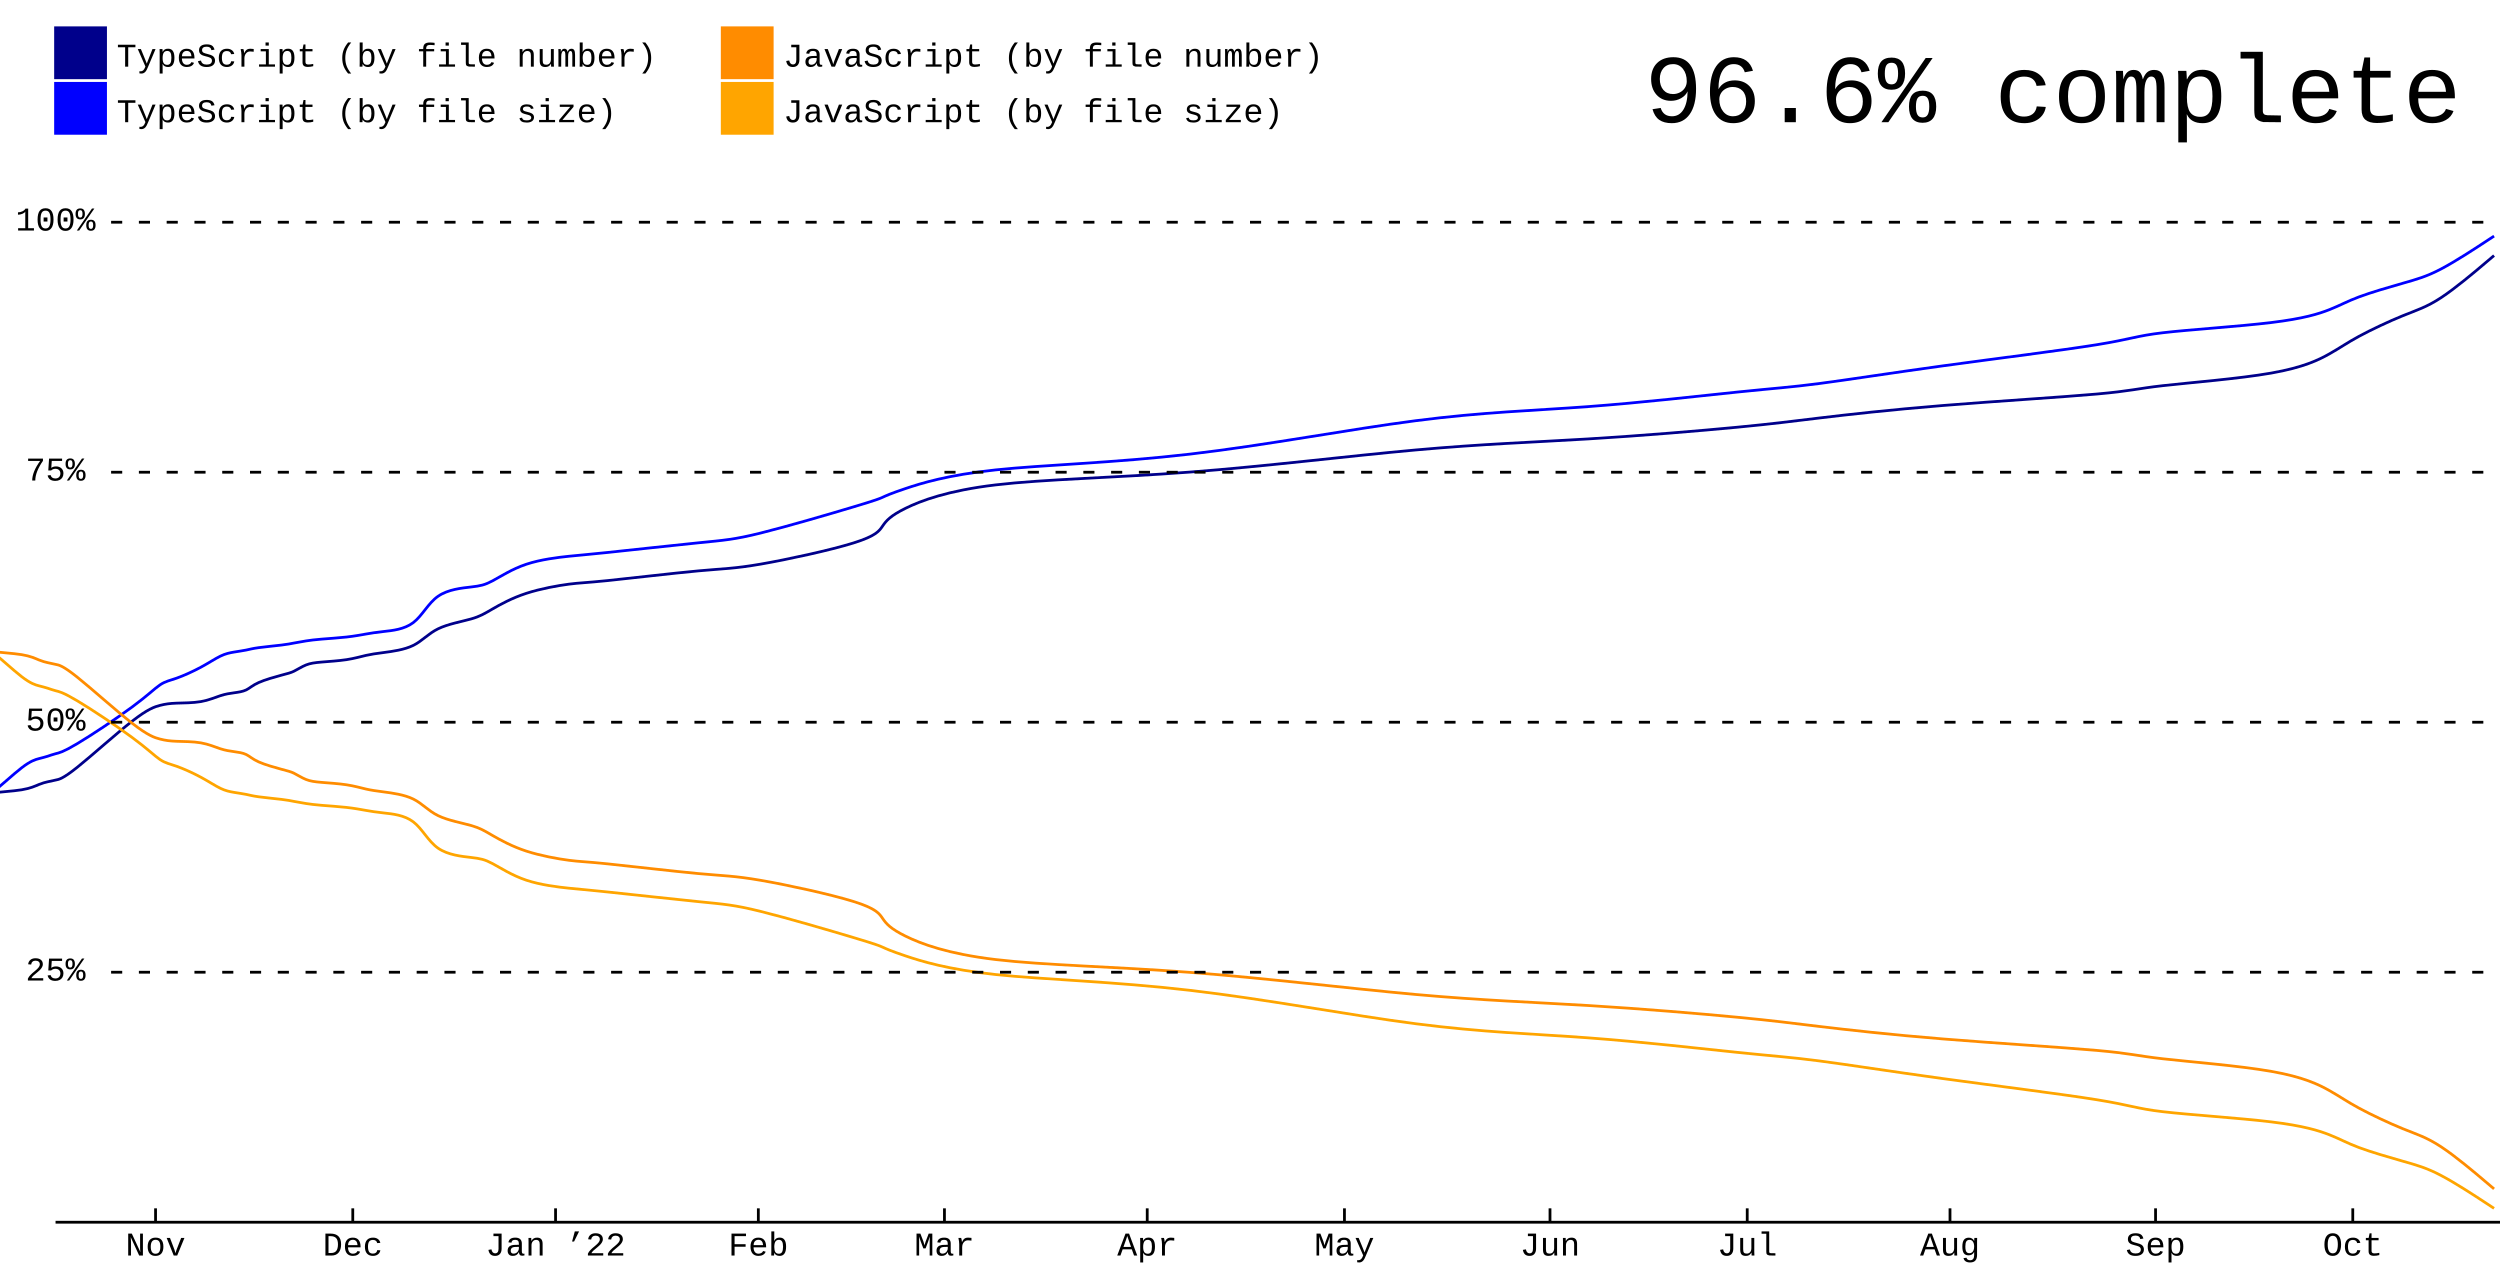
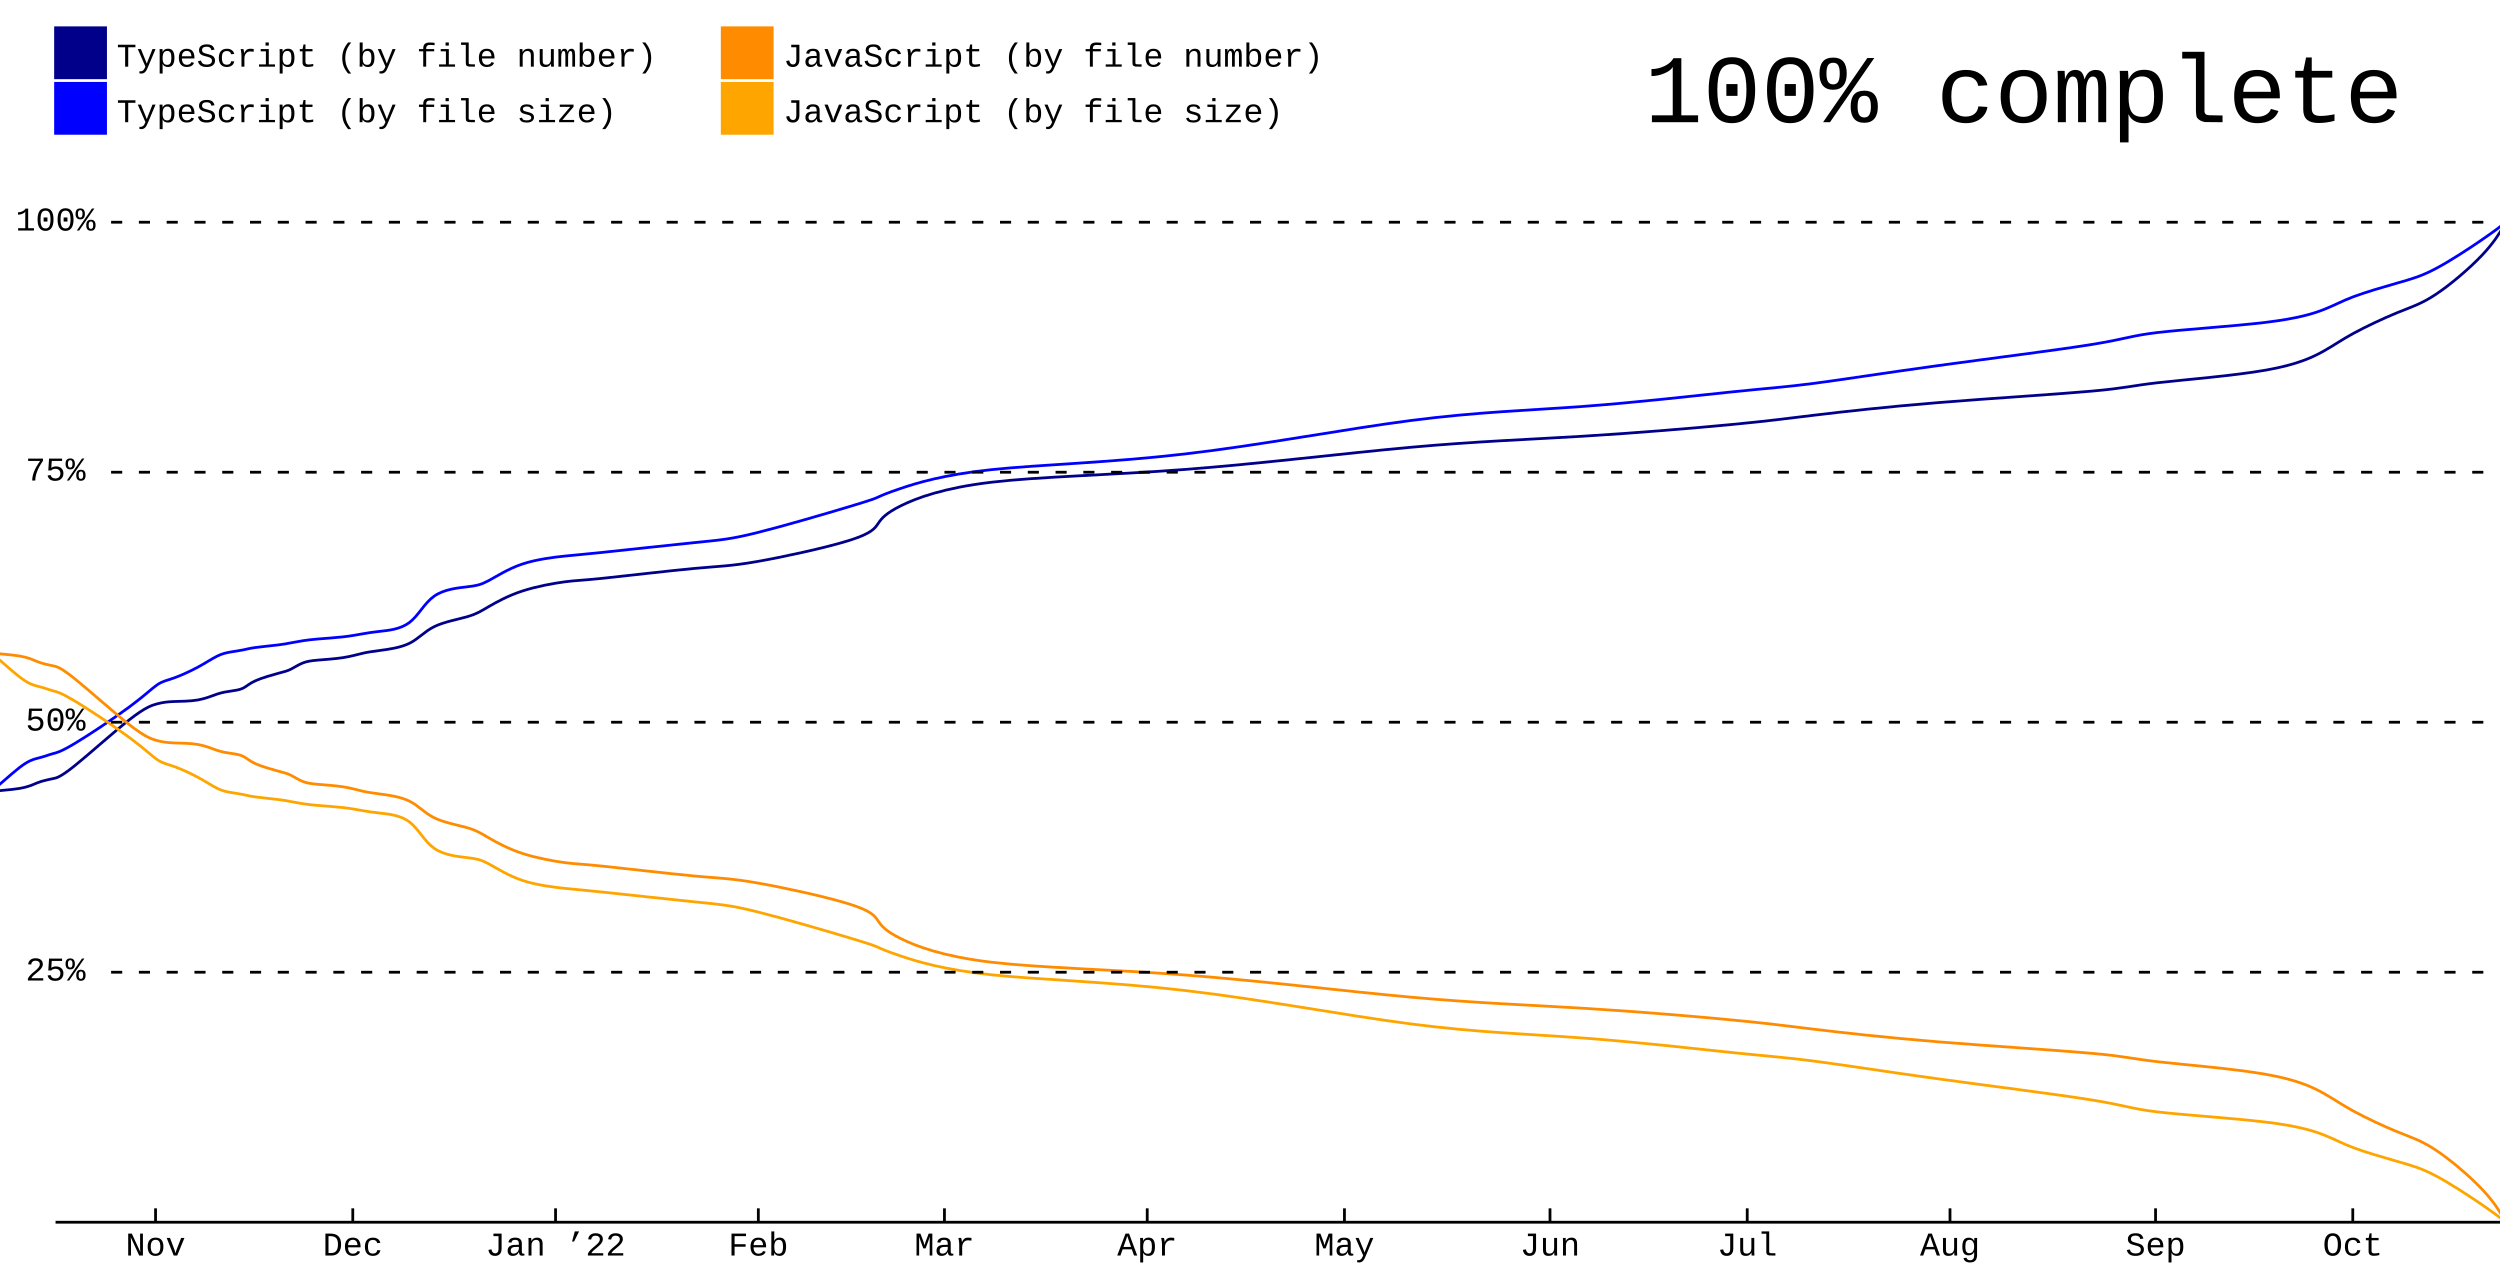
<svg xmlns="http://www.w3.org/2000/svg" viewBox="0 0 900 460" width="900" height="460">
  <style>
    text {
      font-family: "Courier New", Courier, monospace;
    }
    .legend {
      font-size: 12px;
    }
  </style>
  <g class="lines" fill="none" transform="translate(20, 80)">&gt;
-     <path stroke="darkblue" d="M877.855,12L874.395,14.931C870.934,17.862,864.014,23.723,858.771,27.172C853.527,30.621,849.959,31.657,844.983,33.677C840.007,35.697,833.622,38.702,829.262,41.063C824.901,43.424,822.565,45.142,818.658,47.351C814.751,49.56,809.272,52.26,797.655,54.306C786.038,56.352,768.283,57.744,758.626,58.839C748.969,59.935,747.409,60.732,734.841,61.852C722.274,62.971,698.699,64.413,679.433,65.982C660.166,67.551,645.208,69.249,634.852,70.491C624.496,71.733,618.741,72.52,605.434,73.794C592.128,75.068,571.271,76.829,551.677,78.018C532.084,79.206,513.755,79.822,489.687,81.985C465.62,84.149,435.815,87.862,408.358,89.95C380.902,92.039,355.795,92.504,338.448,94.561C321.101,96.617,311.514,100.265,305.996,102.986C300.477,105.707,299.027,107.502,297.788,109.297C296.549,111.091,295.52,112.886,287.235,115.471C278.949,118.057,263.406,121.433,253.837,123.085C244.267,124.737,240.671,124.664,231.379,125.519C222.088,126.374,207.101,128.157,198.775,129.008C190.449,129.859,188.783,129.779,184.829,130.293C180.875,130.807,174.632,131.914,169.45,133.609C164.268,135.304,160.147,137.587,157.307,139.231C154.466,140.874,152.906,141.878,149.609,142.817C146.311,143.755,141.277,144.629,137.703,146.377C134.129,148.125,132.015,150.748,128.778,152.344C125.541,153.941,121.181,154.511,118.209,154.903C115.238,155.295,113.654,155.508,111.748,155.944C109.842,156.381,107.613,157.04,104.743,157.477C101.874,157.913,98.363,158.127,95.827,158.34C93.29,158.553,91.728,158.767,90.182,159.382C88.637,159.997,87.107,161.013,85.846,161.628C84.586,162.243,83.593,162.456,81.295,163.071C78.997,163.686,75.393,164.703,73.121,165.719C70.849,166.736,69.908,167.752,68.646,168.367C67.385,168.982,65.803,169.195,64.26,169.409C62.718,169.622,61.214,169.835,59.324,170.45C57.434,171.065,55.158,172.082,52.313,172.575C49.468,173.069,46.053,173.041,43.58,173.133C41.108,173.225,39.577,173.438,37.61,173.936C35.644,174.434,33.242,175.216,27.567,179.637C21.892,184.057,12.944,192.117,7.771,196.253C2.598,200.39,1.2,200.603,0.055,200.816C-1.09,201.03,-1.982,201.243,-2.879,201.457C-3.775,201.67,-4.676,201.883,-5.969,202.414C-7.263,202.945,-8.949,203.794,-12.193,204.325C-15.437,204.855,-20.239,205.069,-23.464,205.607C-26.689,206.145,-28.338,207.008,-29.618,207.546C-30.899,208.084,-31.813,208.297,-34.688,209.084C-37.562,209.87,-42.398,211.229,-45.322,212.016C-48.246,212.802,-49.259,213.016,-50.493,213.802C-51.727,214.588,-53.182,215.948,-55.744,217.53C-58.306,219.112,-61.974,220.917,-64.264,223.06C-66.555,225.202,-67.468,227.682,-68.37,229.596C-69.273,231.509,-70.165,232.856,-71.058,234.203C-71.95,235.549,-72.842,236.896,-79.126,239.376C-85.411,241.856,-97.087,245.469,-105.325,247.949C-113.562,250.429,-118.362,251.776,-124.256,252.556C-130.151,253.336,-137.14,253.549,-143.361,253.763C-149.582,253.976,-155.034,254.189,-162.969,254.735C-170.904,255.281,-181.321,256.16,-188.003,257.815C-194.684,259.469,-197.629,261.9,-200.861,263.222C-204.093,264.544,-207.61,264.757,-211.085,266.634C-214.561,268.51,-217.993,272.05,-220.237,273.926C-222.481,275.802,-223.536,276.016,-227.546,276.489C-231.555,276.961,-238.518,277.694,-243.744,278.167C-248.97,278.639,-252.457,278.853,-255.973,280.151C-259.489,281.45,-263.034,283.833,-266.551,285.132C-270.067,286.43,-273.557,286.643,-276.812,286.857C-280.066,287.07,-283.087,287.283,-286.681,287.497C-290.275,287.71,-294.443,287.924,-299.307,288.137C-304.172,288.35,-309.732,288.564,-315.012,289.319C-320.292,290.075,-325.291,291.374,-330.197,292.13C-335.102,292.886,-339.914,293.099,-343.52,293.75C-347.127,294.401,-349.528,295.489,-357.87,300.527C-366.212,305.565,-380.496,314.553,-390.731,320.154C-400.966,325.754,-407.153,327.968,-418.43,330.863C-429.706,333.758,-446.073,337.334,-465.774,340.486C-485.475,343.637,-508.51,346.364,-520.028,347.727L-531.546,349.091" />
-     <path stroke="blue" d="M877.855,4.991L874.395,7.263C870.934,9.535,864.014,14.08,858.771,16.837C853.527,19.595,849.959,20.566,844.983,21.98C840.007,23.393,833.622,25.25,829.262,26.875C824.901,28.5,822.565,29.895,818.658,31.445C814.751,32.995,809.272,34.701,797.655,36.116C786.038,37.531,768.283,38.654,758.626,39.787C748.969,40.92,747.409,42.063,734.841,44.097C722.274,46.132,698.699,49.058,679.433,51.707C660.166,54.356,645.208,56.728,634.852,58.081C624.496,59.435,618.741,59.769,605.434,61.143C592.128,62.516,571.271,64.928,551.677,66.383C532.084,67.838,513.755,68.336,489.687,71.45C465.62,74.563,435.815,80.293,408.358,83.485C380.902,86.676,355.795,87.329,338.448,89.164C321.101,90.998,311.514,94.016,305.996,95.874C300.477,97.732,299.027,98.431,297.788,98.997C296.549,99.563,295.52,99.995,287.235,102.483C278.949,104.971,263.406,109.516,253.837,111.894C244.267,114.271,240.671,114.482,231.379,115.417C222.088,116.352,207.101,118.011,198.775,118.883C190.449,119.754,188.783,119.838,184.829,120.25C180.875,120.662,174.632,121.404,169.45,123.137C164.268,124.87,160.147,127.595,157.307,129.109C154.466,130.623,152.906,130.926,149.609,131.311C146.311,131.696,141.277,132.164,137.703,134.659C134.129,137.154,132.015,141.676,128.778,144.139C125.541,146.601,121.181,147.003,118.209,147.331C115.238,147.66,113.654,147.913,111.748,148.251C109.842,148.588,107.613,149.01,104.743,149.331C101.874,149.651,98.363,149.872,95.827,150.082C93.29,150.292,91.728,150.493,90.182,150.731C88.637,150.97,87.107,151.246,85.846,151.491C84.586,151.736,83.593,151.949,81.295,152.226C78.997,152.502,75.393,152.841,73.121,153.155C70.849,153.469,69.908,153.759,68.646,154.014C67.385,154.268,65.803,154.488,64.26,154.746C62.718,155.004,61.214,155.302,59.324,156.217C57.434,157.132,55.158,158.664,52.313,160.198C49.468,161.732,46.053,163.267,43.58,164.141C41.108,165.015,39.577,165.228,37.61,166.554C35.644,167.88,33.242,170.319,27.567,174.513C21.892,178.706,12.944,184.654,7.771,187.738C2.598,190.821,1.2,191.04,0.055,191.327C-1.09,191.614,-1.982,191.97,-2.879,192.257C-3.775,192.544,-4.676,192.764,-5.969,193.103C-7.263,193.442,-8.949,193.901,-12.193,196.398C-15.437,198.894,-20.239,203.428,-23.464,205.854C-26.689,208.281,-28.338,208.6,-29.618,208.87C-30.899,209.139,-31.813,209.358,-34.688,210.238C-37.562,211.118,-42.398,212.657,-45.322,213.561C-48.246,214.465,-49.259,214.732,-50.493,215.13C-51.727,215.528,-53.182,216.057,-55.744,217.067C-58.306,218.078,-61.974,219.571,-64.264,220.609C-66.555,221.648,-67.468,222.231,-68.37,222.774C-69.273,223.316,-70.165,223.817,-71.058,224.337C-71.95,224.856,-72.842,225.394,-79.126,226.578C-85.411,227.762,-97.087,229.592,-105.325,231.598C-113.562,233.604,-118.362,235.785,-124.256,236.986C-130.151,238.186,-137.14,238.406,-143.361,238.622C-149.582,238.837,-155.034,239.048,-162.969,239.359C-170.904,239.67,-181.321,240.081,-188.003,241.301C-194.684,242.521,-197.629,244.55,-200.861,245.681C-204.093,246.811,-207.61,247.043,-211.085,249.719C-214.561,252.396,-217.993,257.516,-220.237,260.15C-222.481,262.785,-223.536,262.933,-227.546,263.128C-231.555,263.322,-238.518,263.563,-243.744,263.993C-248.97,264.424,-252.457,265.045,-255.973,268.71C-259.489,272.376,-263.034,279.086,-266.551,282.682C-270.067,286.277,-273.557,286.757,-276.812,287.188C-280.066,287.62,-283.087,288.002,-286.681,288.303C-290.275,288.604,-294.443,288.823,-299.307,289.04C-304.172,289.257,-309.732,289.471,-315.012,290.309C-320.292,291.148,-325.291,292.609,-330.197,293.498C-335.102,294.387,-339.914,294.703,-343.52,295.188C-347.127,295.674,-349.528,296.33,-357.87,301.992C-366.212,307.654,-380.496,318.323,-390.731,324.26C-400.966,330.197,-407.153,331.404,-418.43,333.894C-429.706,336.384,-446.073,340.159,-465.774,343.349C-485.475,346.54,-508.51,349.148,-520.028,350.451L-531.546,351.755" />
-     <path stroke="darkorange" d="M877.855,348L874.395,345.069C870.934,342.138,864.014,336.277,858.771,332.828C853.527,329.379,849.959,328.343,844.983,326.323C840.007,324.303,833.622,321.298,829.262,318.937C824.901,316.576,822.565,314.858,818.658,312.649C814.751,310.44,809.272,307.74,797.655,305.694C786.038,303.648,768.283,302.256,758.626,301.161C748.969,300.065,747.409,299.268,734.841,298.148C722.274,297.029,698.699,295.587,679.433,294.018C660.166,292.449,645.208,290.751,634.852,289.509C624.496,288.267,618.741,287.48,605.434,286.206C592.128,284.932,571.271,283.171,551.677,281.982C532.084,280.794,513.755,280.178,489.687,278.015C465.62,275.851,435.815,272.138,408.358,270.05C380.902,267.961,355.795,267.496,338.448,265.439C321.101,263.383,311.514,259.735,305.996,257.014C300.477,254.293,299.027,252.498,297.788,250.703C296.549,248.909,295.52,247.114,287.235,244.529C278.949,241.943,263.406,238.567,253.837,236.915C244.267,235.263,240.671,235.336,231.379,234.481C222.088,233.626,207.101,231.843,198.775,230.992C190.449,230.141,188.783,230.221,184.829,229.707C180.875,229.193,174.632,228.086,169.45,226.391C164.268,224.696,160.147,222.413,157.307,220.769C154.466,219.126,152.906,218.122,149.609,217.183C146.311,216.245,141.277,215.371,137.703,213.623C134.129,211.875,132.015,209.252,128.778,207.656C125.541,206.059,121.181,205.489,118.209,205.097C115.238,204.705,113.654,204.492,111.748,204.056C109.842,203.619,107.613,202.96,104.743,202.523C101.874,202.087,98.363,201.873,95.827,201.66C93.29,201.447,91.728,201.233,90.182,200.618C88.637,200.003,87.107,198.987,85.846,198.372C84.586,197.757,83.593,197.544,81.295,196.929C78.997,196.314,75.393,195.297,73.121,194.281C70.849,193.264,69.908,192.248,68.646,191.633C67.385,191.018,65.803,190.805,64.26,190.591C62.718,190.378,61.214,190.165,59.324,189.55C57.434,188.935,55.158,187.918,52.313,187.425C49.468,186.931,46.053,186.959,43.58,186.867C41.108,186.775,39.577,186.562,37.61,186.064C35.644,185.566,33.242,184.784,27.567,180.363C21.892,175.943,12.944,167.883,7.771,163.747C2.598,159.61,1.2,159.397,0.055,159.184C-1.09,158.97,-1.982,158.757,-2.879,158.543C-3.775,158.33,-4.676,158.117,-5.969,157.586C-7.263,157.055,-8.949,156.206,-12.193,155.675C-15.437,155.145,-20.239,154.931,-23.464,154.393C-26.689,153.855,-28.338,152.992,-29.618,152.454C-30.899,151.916,-31.813,151.703,-34.688,150.916C-37.562,150.13,-42.398,148.771,-45.322,147.984C-48.246,147.198,-49.259,146.984,-50.493,146.198C-51.727,145.412,-53.182,144.052,-55.744,142.47C-58.306,140.888,-61.974,139.083,-64.264,136.94C-66.555,134.798,-67.468,132.318,-68.37,130.404C-69.273,128.491,-70.165,127.144,-71.058,125.797C-71.95,124.451,-72.842,123.104,-79.126,120.624C-85.411,118.144,-97.087,114.531,-105.325,112.051C-113.562,109.571,-118.362,108.224,-124.256,107.444C-130.151,106.664,-137.14,106.451,-143.361,106.237C-149.582,106.024,-155.034,105.811,-162.969,105.265C-170.904,104.719,-181.321,103.84,-188.003,102.185C-194.684,100.531,-197.629,98.1,-200.861,96.778C-204.093,95.456,-207.61,95.243,-211.085,93.366C-214.561,91.49,-217.993,87.95,-220.237,86.074C-222.481,84.198,-223.536,83.984,-227.546,83.511C-231.555,83.039,-238.518,82.306,-243.744,81.833C-248.97,81.361,-252.457,81.147,-255.973,79.849C-259.489,78.55,-263.034,76.167,-266.551,74.868C-270.067,73.57,-273.557,73.357,-276.812,73.143C-280.066,72.93,-283.087,72.717,-286.681,72.503C-290.275,72.29,-294.443,72.076,-299.307,71.863C-304.172,71.65,-309.732,71.436,-315.012,70.681C-320.292,69.925,-325.291,68.626,-330.197,67.87C-335.102,67.114,-339.914,66.901,-343.52,66.25C-347.127,65.599,-349.528,64.511,-357.87,59.473C-366.212,54.435,-380.496,45.447,-390.731,39.846C-400.966,34.246,-407.153,32.032,-418.43,29.137C-429.706,26.242,-446.073,22.666,-465.774,19.514C-485.475,16.363,-508.51,13.636,-520.028,12.273L-531.546,10.909" />
-     <path stroke="orange" d="M877.855,355.009L874.395,352.737C870.934,350.465,864.014,345.92,858.771,343.163C853.527,340.405,849.959,339.434,844.983,338.02C840.007,336.607,833.622,334.75,829.262,333.125C824.901,331.5,822.565,330.105,818.658,328.555C814.751,327.005,809.272,325.299,797.655,323.884C786.038,322.469,768.283,321.346,758.626,320.213C748.969,319.08,747.409,317.937,734.841,315.903C722.274,313.868,698.699,310.942,679.433,308.293C660.166,305.644,645.208,303.272,634.852,301.919C624.496,300.565,618.741,300.231,605.434,298.857C592.128,297.484,571.271,295.072,551.677,293.617C532.084,292.162,513.755,291.664,489.687,288.55C465.62,285.437,435.815,279.707,408.358,276.515C380.902,273.324,355.795,272.671,338.448,270.836C321.101,269.002,311.514,265.984,305.996,264.126C300.477,262.268,299.027,261.569,297.788,261.003C296.549,260.437,295.52,260.005,287.235,257.517C278.949,255.029,263.406,250.484,253.837,248.106C244.267,245.729,240.671,245.518,231.379,244.583C222.088,243.648,207.101,241.989,198.775,241.117C190.449,240.246,188.783,240.162,184.829,239.75C180.875,239.338,174.632,238.596,169.45,236.863C164.268,235.13,160.147,232.405,157.307,230.891C154.466,229.377,152.906,229.074,149.609,228.689C146.311,228.304,141.277,227.836,137.703,225.341C134.129,222.846,132.015,218.324,128.778,215.861C125.541,213.399,121.181,212.997,118.209,212.669C115.238,212.34,113.654,212.087,111.748,211.749C109.842,211.412,107.613,210.99,104.743,210.669C101.874,210.349,98.363,210.128,95.827,209.918C93.29,209.708,91.728,209.507,90.182,209.269C88.637,209.03,87.107,208.754,85.846,208.509C84.586,208.264,83.593,208.051,81.295,207.774C78.997,207.498,75.393,207.159,73.121,206.845C70.849,206.531,69.908,206.241,68.646,205.986C67.385,205.732,65.803,205.512,64.26,205.254C62.718,204.996,61.214,204.698,59.324,203.783C57.434,202.868,55.158,201.336,52.313,199.802C49.468,198.268,46.053,196.733,43.58,195.859C41.108,194.985,39.577,194.772,37.61,193.446C35.644,192.12,33.242,189.681,27.567,185.487C21.892,181.294,12.944,175.346,7.771,172.262C2.598,169.179,1.2,168.96,0.055,168.673C-1.09,168.386,-1.982,168.03,-2.879,167.743C-3.775,167.456,-4.676,167.236,-5.969,166.897C-7.263,166.558,-8.949,166.099,-12.193,163.602C-15.437,161.106,-20.239,156.572,-23.464,154.146C-26.689,151.719,-28.338,151.4,-29.618,151.13C-30.899,150.861,-31.813,150.642,-34.688,149.762C-37.562,148.882,-42.398,147.343,-45.322,146.439C-48.246,145.535,-49.259,145.268,-50.493,144.87C-51.727,144.472,-53.182,143.943,-55.744,142.933C-58.306,141.922,-61.974,140.429,-64.264,139.391C-66.555,138.352,-67.468,137.769,-68.37,137.226C-69.273,136.684,-70.165,136.183,-71.058,135.663C-71.95,135.144,-72.842,134.606,-79.126,133.422C-85.411,132.238,-97.087,130.408,-105.325,128.402C-113.562,126.396,-118.362,124.215,-124.256,123.014C-130.151,121.814,-137.14,121.594,-143.361,121.378C-149.582,121.163,-155.034,120.952,-162.969,120.641C-170.904,120.33,-181.321,119.919,-188.003,118.699C-194.684,117.479,-197.629,115.45,-200.861,114.319C-204.093,113.189,-207.61,112.957,-211.085,110.281C-214.561,107.604,-217.993,102.484,-220.237,99.85C-222.481,97.215,-223.536,97.067,-227.546,96.872C-231.555,96.678,-238.518,96.437,-243.744,96.007C-248.97,95.576,-252.457,94.955,-255.973,91.29C-259.489,87.624,-263.034,80.914,-266.551,77.318C-270.067,73.723,-273.557,73.243,-276.812,72.812C-280.066,72.38,-283.087,71.998,-286.681,71.697C-290.275,71.396,-294.443,71.177,-299.307,70.96C-304.172,70.743,-309.732,70.529,-315.012,69.691C-320.292,68.852,-325.291,67.391,-330.197,66.502C-335.102,65.613,-339.914,65.297,-343.52,64.812C-347.127,64.326,-349.528,63.67,-357.87,58.008C-366.212,52.346,-380.496,41.677,-390.731,35.74C-400.966,29.803,-407.153,28.596,-418.43,26.106C-429.706,23.616,-446.073,19.841,-465.774,16.651C-485.475,13.46,-508.51,10.852,-520.028,9.549L-531.546,8.245" />
+     <path stroke="darkblue" d="M882.115,0L881.07,1.809C880.025,3.618,877.934,7.236,873.433,11.979C868.931,16.721,862.02,22.588,856.784,26.041C851.549,29.495,847.99,30.536,843.023,32.561C838.055,34.586,831.679,37.595,827.327,39.961C822.975,42.327,820.647,44.05,816.748,46.264C812.849,48.477,807.379,51.182,795.771,53.233C784.162,55.284,766.416,56.681,756.767,57.781C747.119,58.881,745.567,59.684,733.008,60.808C720.449,61.932,696.883,63.378,677.625,64.952C658.367,66.527,643.417,68.229,633.07,69.476C622.722,70.723,616.975,71.515,603.678,72.794C590.38,74.072,569.531,75.838,549.946,77.032C530.361,78.225,512.04,78.845,487.981,81.014C463.922,83.183,434.126,86.9,406.678,88.993C379.23,91.087,354.131,91.557,336.793,93.618C319.454,95.68,309.876,99.332,304.366,102.058C298.856,104.784,297.414,106.584,296.184,108.383C294.953,110.183,293.933,111.982,285.656,114.573C277.379,117.163,261.844,120.544,252.283,122.2C242.722,123.857,239.135,123.789,229.852,124.649C220.569,125.509,205.59,127.297,197.273,128.153C188.955,129.009,187.298,128.933,183.352,129.452C179.406,129.97,173.172,131.083,167.999,132.783C162.826,134.483,158.713,136.77,155.881,138.419C153.049,140.067,151.497,141.076,148.208,142.019C144.919,142.963,139.894,143.841,136.328,145.594C132.763,147.347,130.657,149.974,127.429,151.576C124.2,153.177,119.849,153.752,116.885,154.149C113.922,154.545,112.347,154.764,110.45,155.205C108.552,155.646,106.331,156.311,103.47,156.752C100.609,157.193,97.107,157.411,94.579,157.629C92.051,157.848,90.497,158.066,88.96,158.686C87.423,159.305,85.902,160.327,84.65,160.946C83.397,161.566,82.413,161.784,80.124,162.404C77.834,163.024,74.239,164.045,71.975,165.067C69.712,166.088,68.779,167.109,67.526,167.729C66.273,168.349,64.7,168.567,63.166,168.785C61.631,169.003,60.136,169.221,58.254,169.841C56.373,170.461,54.105,171.482,51.269,171.981C48.432,172.48,45.026,172.456,42.562,172.553C40.098,172.65,38.575,172.868,36.617,173.371C34.659,173.873,32.266,174.66,26.6,179.086C20.933,183.511,11.994,191.576,6.829,195.717C1.665,199.858,0.275,200.076,-0.862,200.295C-1.998,200.513,-2.882,200.731,-3.77,200.949C-4.658,201.167,-5.55,201.385,-6.835,201.921C-8.12,202.457,-9.798,203.31,-13.033,203.846C-16.269,204.382,-21.062,204.6,-24.279,205.143C-27.496,205.686,-29.135,206.553,-30.408,207.096C-31.68,207.639,-32.585,207.857,-35.451,208.649C-38.317,209.44,-43.144,210.804,-46.06,211.595C-48.976,212.387,-49.981,212.605,-51.206,213.396C-52.432,214.187,-53.878,215.551,-56.432,217.138C-58.985,218.726,-62.644,220.536,-64.926,222.683C-67.208,224.83,-68.113,227.315,-69.007,229.233C-69.901,231.152,-70.785,232.503,-71.669,233.855C-72.552,235.206,-73.436,236.558,-79.712,239.042C-85.988,241.527,-97.656,245.145,-105.885,247.63C-114.114,250.115,-118.905,251.467,-124.791,252.252C-130.677,253.036,-137.658,253.255,-143.871,253.473C-150.083,253.691,-155.526,253.909,-163.453,254.46C-171.379,255.011,-181.788,255.894,-188.461,257.554C-195.134,259.213,-198.071,261.649,-201.294,262.975C-204.517,264.302,-208.026,264.521,-211.493,266.402C-214.959,268.283,-218.384,271.827,-220.619,273.708C-222.855,275.59,-223.901,275.808,-227.902,276.286C-231.903,276.763,-238.858,277.5,-244.075,277.978C-249.292,278.456,-252.771,278.674,-256.279,279.977C-259.786,281.28,-263.322,283.669,-266.831,284.972C-270.339,286.275,-273.82,286.494,-277.066,286.712C-280.312,286.93,-283.324,287.148,-286.91,287.366C-290.496,287.585,-294.655,287.803,-299.511,288.021C-304.367,288.239,-309.918,288.457,-315.19,289.218C-320.461,289.979,-325.452,291.282,-330.35,292.043C-335.247,292.803,-340.05,293.022,-343.648,293.677C-347.246,294.333,-349.638,295.426,-357.972,300.469C-366.306,305.512,-380.581,314.504,-390.808,320.11C-401.034,325.716,-407.212,327.935,-418.48,330.834C-429.749,333.734,-446.107,337.315,-465.8,340.471C-485.492,343.628,-508.519,346.359,-520.032,347.725L-531.546,349.091" />
+     <path stroke="blue" d="M882.115,0L881.07,0.817C880.025,1.634,877.934,3.268,873.433,6.357C868.931,9.447,862.02,13.991,856.784,16.749C851.549,19.507,847.99,20.479,843.023,21.893C838.055,23.307,831.679,25.164,827.327,26.789C822.975,28.415,820.647,29.81,816.748,31.36C812.849,32.911,807.379,34.618,795.771,36.032C784.162,37.447,766.416,38.571,756.767,39.704C747.119,40.838,745.567,41.981,733.008,44.016C720.449,46.051,696.883,48.977,677.625,51.627C658.367,54.276,643.417,56.649,633.07,58.002C622.722,59.356,616.975,59.691,603.678,61.065C590.38,62.439,569.531,64.851,549.946,66.307C530.361,67.762,512.04,68.26,487.981,71.374C463.922,74.488,434.126,80.219,406.678,83.41C379.23,86.602,354.131,87.255,336.793,89.09C319.454,90.925,309.876,93.943,304.366,95.802C298.856,97.66,297.414,98.36,296.184,98.926C294.953,99.492,293.933,99.924,285.656,102.413C277.379,104.902,261.844,109.447,252.283,111.825C242.722,114.203,239.135,114.414,229.852,115.35C220.569,116.285,205.59,117.944,197.273,118.816C188.955,119.688,187.298,119.772,183.352,120.185C179.406,120.597,173.172,121.339,167.999,123.073C162.826,124.806,158.713,127.532,155.881,129.046C153.049,130.56,151.497,130.864,148.208,131.249C144.919,131.635,139.894,132.103,136.328,134.598C132.763,137.094,130.657,141.616,127.429,144.079C124.2,146.541,119.849,146.944,116.885,147.273C113.922,147.601,112.347,147.855,110.45,148.193C108.552,148.531,106.331,148.953,103.47,149.274C100.609,149.595,97.107,149.816,94.579,150.027C92.051,150.238,90.497,150.438,88.96,150.677C87.423,150.916,85.902,151.193,84.65,151.438C83.397,151.683,82.413,151.897,80.124,152.174C77.834,152.45,74.239,152.79,71.975,153.104C69.712,153.419,68.779,153.709,67.526,153.964C66.273,154.219,64.7,154.439,63.166,154.698C61.631,154.956,60.136,155.254,58.254,156.169C56.373,157.085,54.105,158.618,51.269,160.152C48.432,161.686,45.026,163.221,42.562,164.095C40.098,164.97,38.575,165.184,36.617,166.51C34.659,167.837,32.266,170.276,26.6,174.47C20.933,178.664,11.994,184.612,6.829,187.696C1.665,190.78,0.275,190.999,-0.862,191.287C-1.998,191.574,-2.882,191.93,-3.77,192.217C-4.658,192.505,-5.55,192.725,-6.835,193.065C-8.12,193.404,-9.798,193.864,-13.033,196.36C-16.269,198.857,-21.062,203.391,-24.279,205.818C-27.496,208.245,-29.135,208.565,-30.408,208.835C-31.68,209.104,-32.585,209.324,-35.451,210.204C-38.317,211.084,-43.144,212.624,-46.06,213.528C-48.976,214.432,-49.981,214.7,-51.206,215.099C-52.432,215.497,-53.878,216.026,-56.432,217.037C-58.985,218.048,-62.644,219.541,-64.926,220.58C-67.208,221.619,-68.113,222.203,-69.007,222.746C-69.901,223.288,-70.785,223.79,-71.669,224.31C-72.552,224.829,-73.436,225.367,-79.712,226.552C-85.988,227.736,-97.656,229.567,-105.885,231.573C-114.114,233.58,-118.905,235.761,-124.791,236.962C-130.677,238.163,-137.658,238.383,-143.871,238.599C-150.083,238.815,-155.526,239.026,-163.453,239.338C-171.379,239.649,-181.788,240.06,-188.461,241.281C-195.134,242.501,-198.071,244.53,-201.294,245.661C-204.517,246.792,-208.026,247.025,-211.493,249.701C-214.959,252.378,-218.384,257.499,-220.619,260.134C-222.855,262.768,-223.901,262.917,-227.902,263.112C-231.903,263.307,-238.858,263.548,-244.075,263.979C-249.292,264.41,-252.771,265.031,-256.279,268.697C-259.786,272.363,-263.322,279.073,-266.831,282.669C-270.339,286.265,-273.82,286.745,-277.066,287.177C-280.312,287.609,-283.324,287.992,-286.91,288.293C-290.496,288.594,-294.655,288.814,-299.511,289.031C-304.367,289.248,-309.918,289.463,-315.19,290.302C-320.461,291.14,-325.452,292.602,-330.35,293.491C-335.247,294.38,-340.05,294.697,-343.648,295.183C-347.246,295.669,-349.638,296.325,-357.972,301.987C-366.306,307.65,-380.581,318.319,-390.808,324.257C-401.034,330.194,-407.212,331.401,-418.48,333.892C-429.749,336.383,-446.107,340.157,-465.8,343.348C-485.492,346.54,-508.519,349.147,-520.032,350.451L-531.546,351.755" />
+     <path stroke="darkorange" d="M882.115,360L881.07,358.191C880.025,356.382,877.934,352.764,873.433,348.021C868.931,343.279,862.02,337.412,856.784,333.959C851.549,330.505,847.99,329.464,843.023,327.439C838.055,325.414,831.679,322.405,827.327,320.039C822.975,317.673,820.647,315.95,816.748,313.736C812.849,311.523,807.379,308.818,795.771,306.767C784.162,304.716,766.416,303.319,756.767,302.219C747.119,301.119,745.567,300.316,733.008,299.192C720.449,298.068,696.883,296.622,677.625,295.048C658.367,293.473,643.417,291.771,633.07,290.524C622.722,289.277,616.975,288.485,603.678,287.206C590.38,285.928,569.531,284.162,549.946,282.968C530.361,281.775,512.04,281.155,487.981,278.986C463.922,276.817,434.126,273.1,406.678,271.007C379.23,268.913,354.131,268.443,336.793,266.382C319.454,264.32,309.876,260.668,304.366,257.942C298.856,255.216,297.414,253.416,296.184,251.617C294.953,249.817,293.933,248.018,285.656,245.427C277.379,242.837,261.844,239.456,252.283,237.8C242.722,236.143,239.135,236.211,229.852,235.351C220.569,234.491,205.59,232.703,197.273,231.847C188.955,230.991,187.298,231.067,183.352,230.548C179.406,230.03,173.172,228.917,167.999,227.217C162.826,225.517,158.713,223.23,155.881,221.581C153.049,219.933,151.497,218.924,148.208,217.981C144.919,217.037,139.894,216.159,136.328,214.406C132.763,212.653,130.657,210.026,127.429,208.424C124.2,206.823,119.849,206.248,116.885,205.851C113.922,205.455,112.347,205.236,110.45,204.795C108.552,204.354,106.331,203.689,103.47,203.248C100.609,202.807,97.107,202.589,94.579,202.371C92.051,202.152,90.497,201.934,88.96,201.314C87.423,200.695,85.902,199.673,84.65,199.054C83.397,198.434,82.413,198.216,80.124,197.596C77.834,196.976,74.239,195.955,71.975,194.933C69.712,193.912,68.779,192.891,67.526,192.271C66.273,191.651,64.7,191.433,63.166,191.215C61.631,190.997,60.136,190.779,58.254,190.159C56.373,189.539,54.105,188.518,51.269,188.019C48.432,187.52,45.026,187.544,42.562,187.447C40.098,187.35,38.575,187.132,36.617,186.629C34.659,186.127,32.266,185.34,26.6,180.914C20.933,176.489,11.994,168.424,6.829,164.283C1.665,160.142,0.275,159.924,-0.862,159.705C-1.998,159.487,-2.882,159.269,-3.77,159.051C-4.658,158.833,-5.55,158.615,-6.835,158.079C-8.12,157.543,-9.798,156.69,-13.033,156.154C-16.269,155.618,-21.062,155.4,-24.279,154.857C-27.496,154.314,-29.135,153.447,-30.408,152.904C-31.68,152.361,-32.585,152.143,-35.451,151.351C-38.317,150.56,-43.144,149.196,-46.06,148.405C-48.976,147.613,-49.981,147.395,-51.206,146.604C-52.432,145.813,-53.878,144.449,-56.432,142.862C-58.985,141.274,-62.644,139.464,-64.926,137.317C-67.208,135.17,-68.113,132.685,-69.007,130.767C-69.901,128.848,-70.785,127.497,-71.669,126.145C-72.552,124.794,-73.436,123.442,-79.712,120.958C-85.988,118.473,-97.656,114.855,-105.885,112.37C-114.114,109.885,-118.905,108.533,-124.791,107.748C-130.677,106.964,-137.658,106.745,-143.871,106.527C-150.083,106.309,-155.526,106.091,-163.453,105.54C-171.379,104.989,-181.788,104.106,-188.461,102.446C-195.134,100.787,-198.071,98.351,-201.294,97.025C-204.517,95.698,-208.026,95.479,-211.493,93.598C-214.959,91.717,-218.384,88.173,-220.619,86.292C-222.855,84.41,-223.901,84.192,-227.902,83.714C-231.903,83.237,-238.858,82.5,-244.075,82.022C-249.292,81.544,-252.771,81.326,-256.279,80.023C-259.786,78.72,-263.322,76.331,-266.831,75.028C-270.339,73.725,-273.82,73.506,-277.066,73.288C-280.312,73.07,-283.324,72.852,-286.91,72.634C-290.496,72.415,-294.655,72.197,-299.511,71.979C-304.367,71.761,-309.918,71.543,-315.19,70.782C-320.461,70.021,-325.452,68.718,-330.35,67.957C-335.247,67.197,-340.05,66.978,-343.648,66.323C-347.246,65.667,-349.638,64.574,-357.972,59.531C-366.306,54.488,-380.581,45.496,-390.808,39.89C-401.034,34.284,-407.212,32.065,-418.48,29.166C-429.749,26.266,-446.107,22.685,-465.8,19.529C-485.492,16.372,-508.519,13.641,-520.032,12.275L-531.546,10.909" />
+     <path stroke="orange" d="M882.115,360L881.07,359.183C880.025,358.366,877.934,356.732,873.433,353.643C868.931,350.553,862.02,346.009,856.784,343.251C851.549,340.493,847.99,339.521,843.023,338.107C838.055,336.693,831.679,334.836,827.327,333.211C822.975,331.585,820.647,330.19,816.748,328.64C812.849,327.089,807.379,325.382,795.771,323.968C784.162,322.553,766.416,321.429,756.767,320.296C747.119,319.162,745.567,318.019,733.008,315.984C720.449,313.949,696.883,311.023,677.625,308.373C658.367,305.724,643.417,303.351,633.07,301.998C622.722,300.644,616.975,300.309,603.678,298.935C590.38,297.561,569.531,295.149,549.946,293.693C530.361,292.238,512.04,291.74,487.981,288.626C463.922,285.512,434.126,279.781,406.678,276.59C379.23,273.398,354.131,272.745,336.793,270.91C319.454,269.075,309.876,266.057,304.366,264.198C298.856,262.34,297.414,261.64,296.184,261.074C294.953,260.508,293.933,260.076,285.656,257.587C277.379,255.098,261.844,250.553,252.283,248.175C242.722,245.797,239.135,245.586,229.852,244.65C220.569,243.715,205.59,242.056,197.273,241.184C188.955,240.312,187.298,240.228,183.352,239.815C179.406,239.403,173.172,238.661,167.999,236.927C162.826,235.194,158.713,232.468,155.881,230.954C153.049,229.44,151.497,229.136,148.208,228.751C144.919,228.365,139.894,227.897,136.328,225.402C132.763,222.906,130.657,218.384,127.429,215.921C124.2,213.459,119.849,213.056,116.885,212.727C113.922,212.399,112.347,212.145,110.45,211.807C108.552,211.469,106.331,211.047,103.47,210.726C100.609,210.405,97.107,210.184,94.579,209.973C92.051,209.762,90.497,209.562,88.96,209.323C87.423,209.084,85.902,208.807,84.65,208.562C83.397,208.317,82.413,208.103,80.124,207.826C77.834,207.55,74.239,207.21,71.975,206.896C69.712,206.581,68.779,206.291,67.526,206.036C66.273,205.781,64.7,205.561,63.166,205.302C61.631,205.044,60.136,204.746,58.254,203.831C56.373,202.915,54.105,201.382,51.269,199.848C48.432,198.314,45.026,196.779,42.562,195.905C40.098,195.03,38.575,194.816,36.617,193.49C34.659,192.163,32.266,189.724,26.6,185.53C20.933,181.336,11.994,175.388,6.829,172.304C1.665,169.22,0.275,169.001,-0.862,168.713C-1.998,168.426,-2.882,168.07,-3.77,167.783C-4.658,167.495,-5.55,167.275,-6.835,166.935C-8.12,166.596,-9.798,166.136,-13.033,163.64C-16.269,161.143,-21.062,156.609,-24.279,154.182C-27.496,151.755,-29.135,151.435,-30.408,151.165C-31.68,150.896,-32.585,150.676,-35.451,149.796C-38.317,148.916,-43.144,147.376,-46.06,146.472C-48.976,145.568,-49.981,145.3,-51.206,144.901C-52.432,144.503,-53.878,143.974,-56.432,142.963C-58.985,141.952,-62.644,140.459,-64.926,139.42C-67.208,138.381,-68.113,137.797,-69.007,137.254C-69.901,136.712,-70.785,136.21,-71.669,135.69C-72.552,135.171,-73.436,134.633,-79.712,133.448C-85.988,132.264,-97.656,130.433,-105.885,128.427C-114.114,126.42,-118.905,124.239,-124.791,123.038C-130.677,121.837,-137.658,121.617,-143.871,121.401C-150.083,121.185,-155.526,120.974,-163.453,120.662C-171.379,120.351,-181.788,119.94,-188.461,118.719C-195.134,117.499,-198.071,115.47,-201.294,114.339C-204.517,113.208,-208.026,112.975,-211.493,110.299C-214.959,107.622,-218.384,102.501,-220.619,99.866C-222.855,97.232,-223.901,97.083,-227.902,96.888C-231.903,96.693,-238.858,96.452,-244.075,96.021C-249.292,95.59,-252.771,94.969,-256.279,91.303C-259.786,87.637,-263.322,80.927,-266.831,77.331C-270.339,73.735,-273.82,73.255,-277.066,72.823C-280.312,72.391,-283.324,72.008,-286.91,71.707C-290.496,71.406,-294.655,71.186,-299.511,70.969C-304.367,70.752,-309.918,70.537,-315.19,69.698C-320.461,68.86,-325.452,67.398,-330.35,66.509C-335.247,65.62,-340.05,65.303,-343.648,64.817C-347.246,64.331,-349.638,63.675,-357.972,58.013C-366.306,52.35,-380.581,41.681,-390.808,35.743C-401.034,29.806,-407.212,28.599,-418.48,26.108C-429.749,23.617,-446.107,19.843,-465.8,16.652C-485.492,13.46,-508.519,10.853,-520.032,9.549L-531.546,8.245" />
  </g>
  <g class="axis y" stroke="black" fill="none" stroke-dasharray="4 6" transform="translate(20, 80)">
    <path d="M 20,270 h900" />
    <g transform="translate(0, 270)">
      <text text-anchor="middle" fill="black" stroke="none" transform="translate(0, 3)">25%</text>
      <path d="M0,v-5 0" />
    </g>
    <path d="M 20,180 h900" />
    <g transform="translate(0, 180)">
      <text text-anchor="middle" fill="black" stroke="none" transform="translate(0, 3)">50%</text>
      <path d="M0,v-5 0" />
    </g>
    <path d="M 20,90 h900" />
    <g transform="translate(0, 90)">
      <text text-anchor="middle" fill="black" stroke="none" transform="translate(0, 3)">75%</text>
      <path d="M0,v-5 0" />
    </g>
    <path d="M 20,0 h900" />
    <g transform="translate(0, 0)">
      <text text-anchor="middle" fill="black" stroke="none" transform="translate(0, 3)">100%</text>
      <path d="M0,v-5 0" />
    </g>
  </g>
  <g class="axis x" stroke="black" fill="none" transform="translate(20, 440)">
    <path d="M0,0 h900" />
    <g transform="translate(827, 0)">
      <text text-anchor="middle" fill="black" stroke="none" transform="translate(0, 12)">Oct</text>
      <path d="M0,0 v-5" />
    </g>
    <g transform="translate(756, 0)">
      <text text-anchor="middle" fill="black" stroke="none" transform="translate(0, 12)">Sep</text>
      <path d="M0,0 v-5" />
    </g>
    <g transform="translate(682, 0)">
      <text text-anchor="middle" fill="black" stroke="none" transform="translate(0, 12)">Aug</text>
      <path d="M0,0 v-5" />
    </g>
    <g transform="translate(609, 0)">
      <text text-anchor="middle" fill="black" stroke="none" transform="translate(0, 12)">Jul</text>
      <path d="M0,0 v-5" />
    </g>
    <g transform="translate(538, 0)">
      <text text-anchor="middle" fill="black" stroke="none" transform="translate(0, 12)">Jun</text>
      <path d="M0,0 v-5" />
    </g>
    <g transform="translate(464, 0)">
      <text text-anchor="middle" fill="black" stroke="none" transform="translate(0, 12)">May</text>
      <path d="M0,0 v-5" />
    </g>
    <g transform="translate(393, 0)">
      <text text-anchor="middle" fill="black" stroke="none" transform="translate(0, 12)">Apr</text>
      <path d="M0,0 v-5" />
    </g>
    <g transform="translate(320, 0)">
      <text text-anchor="middle" fill="black" stroke="none" transform="translate(0, 12)">Mar</text>
      <path d="M0,0 v-5" />
    </g>
    <g transform="translate(253, 0)">
      <text text-anchor="middle" fill="black" stroke="none" transform="translate(0, 12)">Feb</text>
      <path d="M0,0 v-5" />
    </g>
    <g transform="translate(180, 0)">
      <text text-anchor="middle" fill="black" stroke="none" transform="translate(0, 12)">Jan ’22</text>
      <path d="M0,0 v-5" />
    </g>
    <g transform="translate(107, 0)">
      <text text-anchor="middle" fill="black" stroke="none" transform="translate(0, 12)">Dec</text>
      <path d="M0,0 v-5" />
    </g>
    <g transform="translate(36, 0)">
      <text text-anchor="middle" fill="black" stroke="none" transform="translate(0, 12)">Nov</text>
      <path d="M0,0 v-5" />
    </g>
    <g transform="translate(-38, 0)">
      <text text-anchor="middle" fill="black" stroke="none" transform="translate(0, 12)">Oct</text>
      <path d="M0,0 v-5" />
    </g>
  </g>
  <g class="legend" transform="translate(20,10)">
    <rect width="18" height="18" style="fill: darkblue; stroke: darkblue;" />
    <text x="22" y="14">TypeScript (by file number)</text>
  </g>
  <g class="legend" transform="translate(20,30)">
    <rect width="18" height="18" style="fill: blue; stroke: blue;" />
    <text x="22" y="14">TypeScript (by file size)</text>
  </g>
  <g class="legend" transform="translate(260,10)">
    <rect width="18" height="18" style="fill: darkorange; stroke: darkorange;" />
    <text x="22" y="14">JavaScript (by file number)</text>
  </g>
  <g class="legend" transform="translate(260,30)">
    <rect width="18" height="18" style="fill: orange; stroke: orange;" />
    <text x="22" y="14">JavaScript (by file size)</text>
  </g>
  <g class="total" transform="translate(570,30)">
-     <text x="22" y="14" font-size="35px">96.6% complete</text>
+     <text x="22" y="14" font-size="35px">100% complete</text>
  </g>
</svg>
